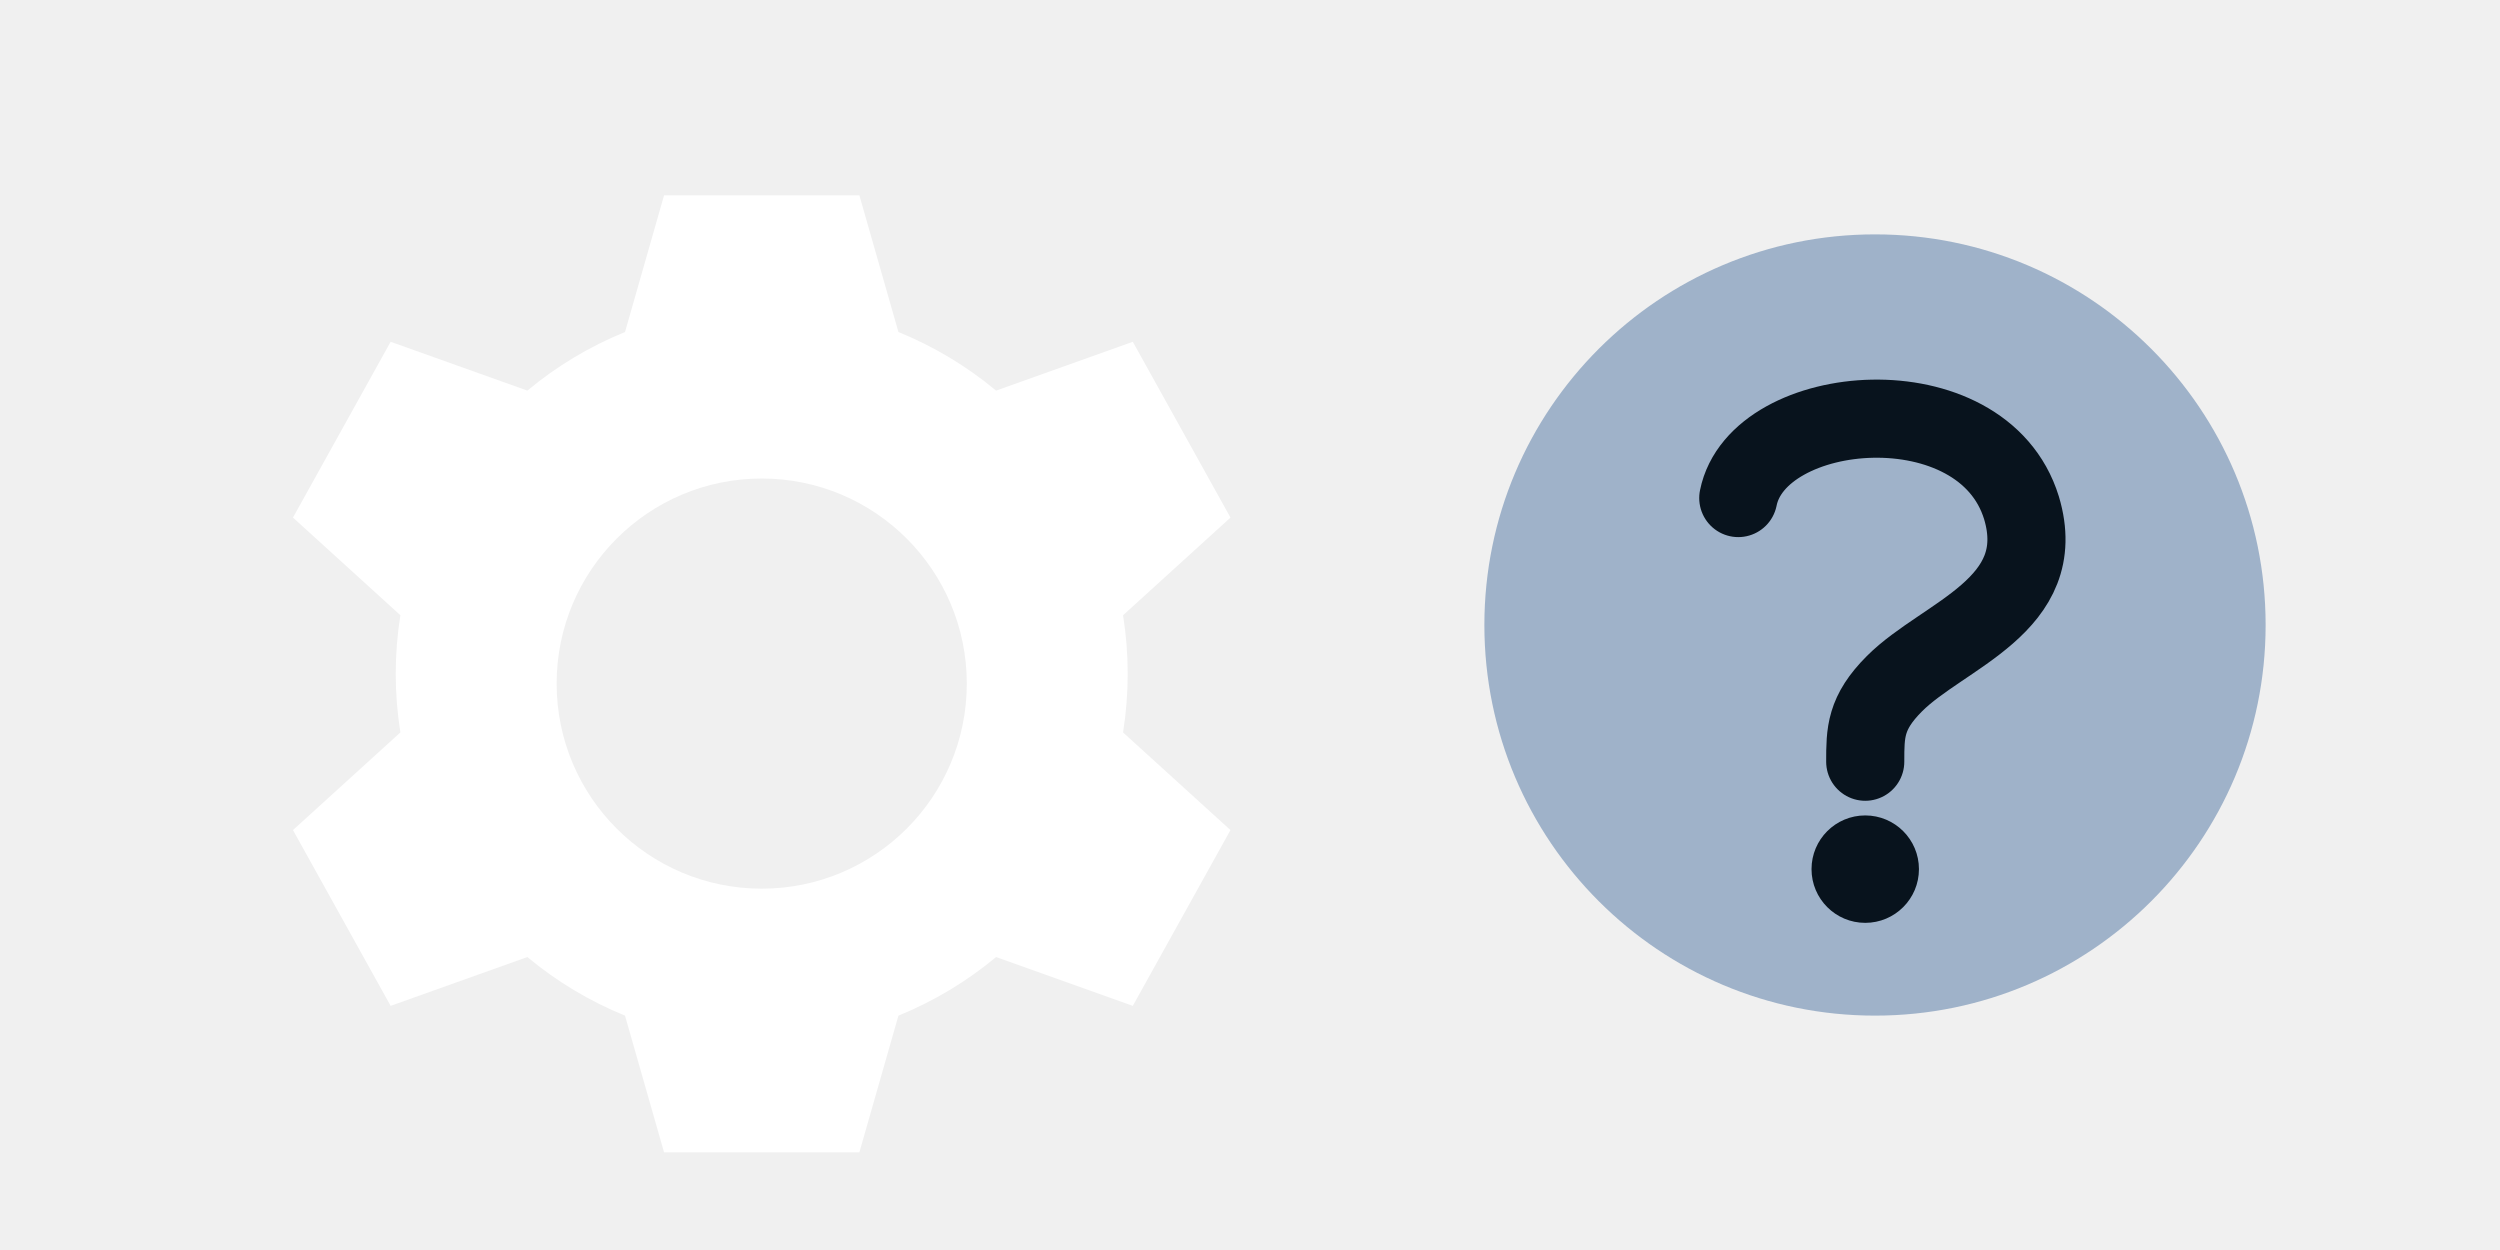
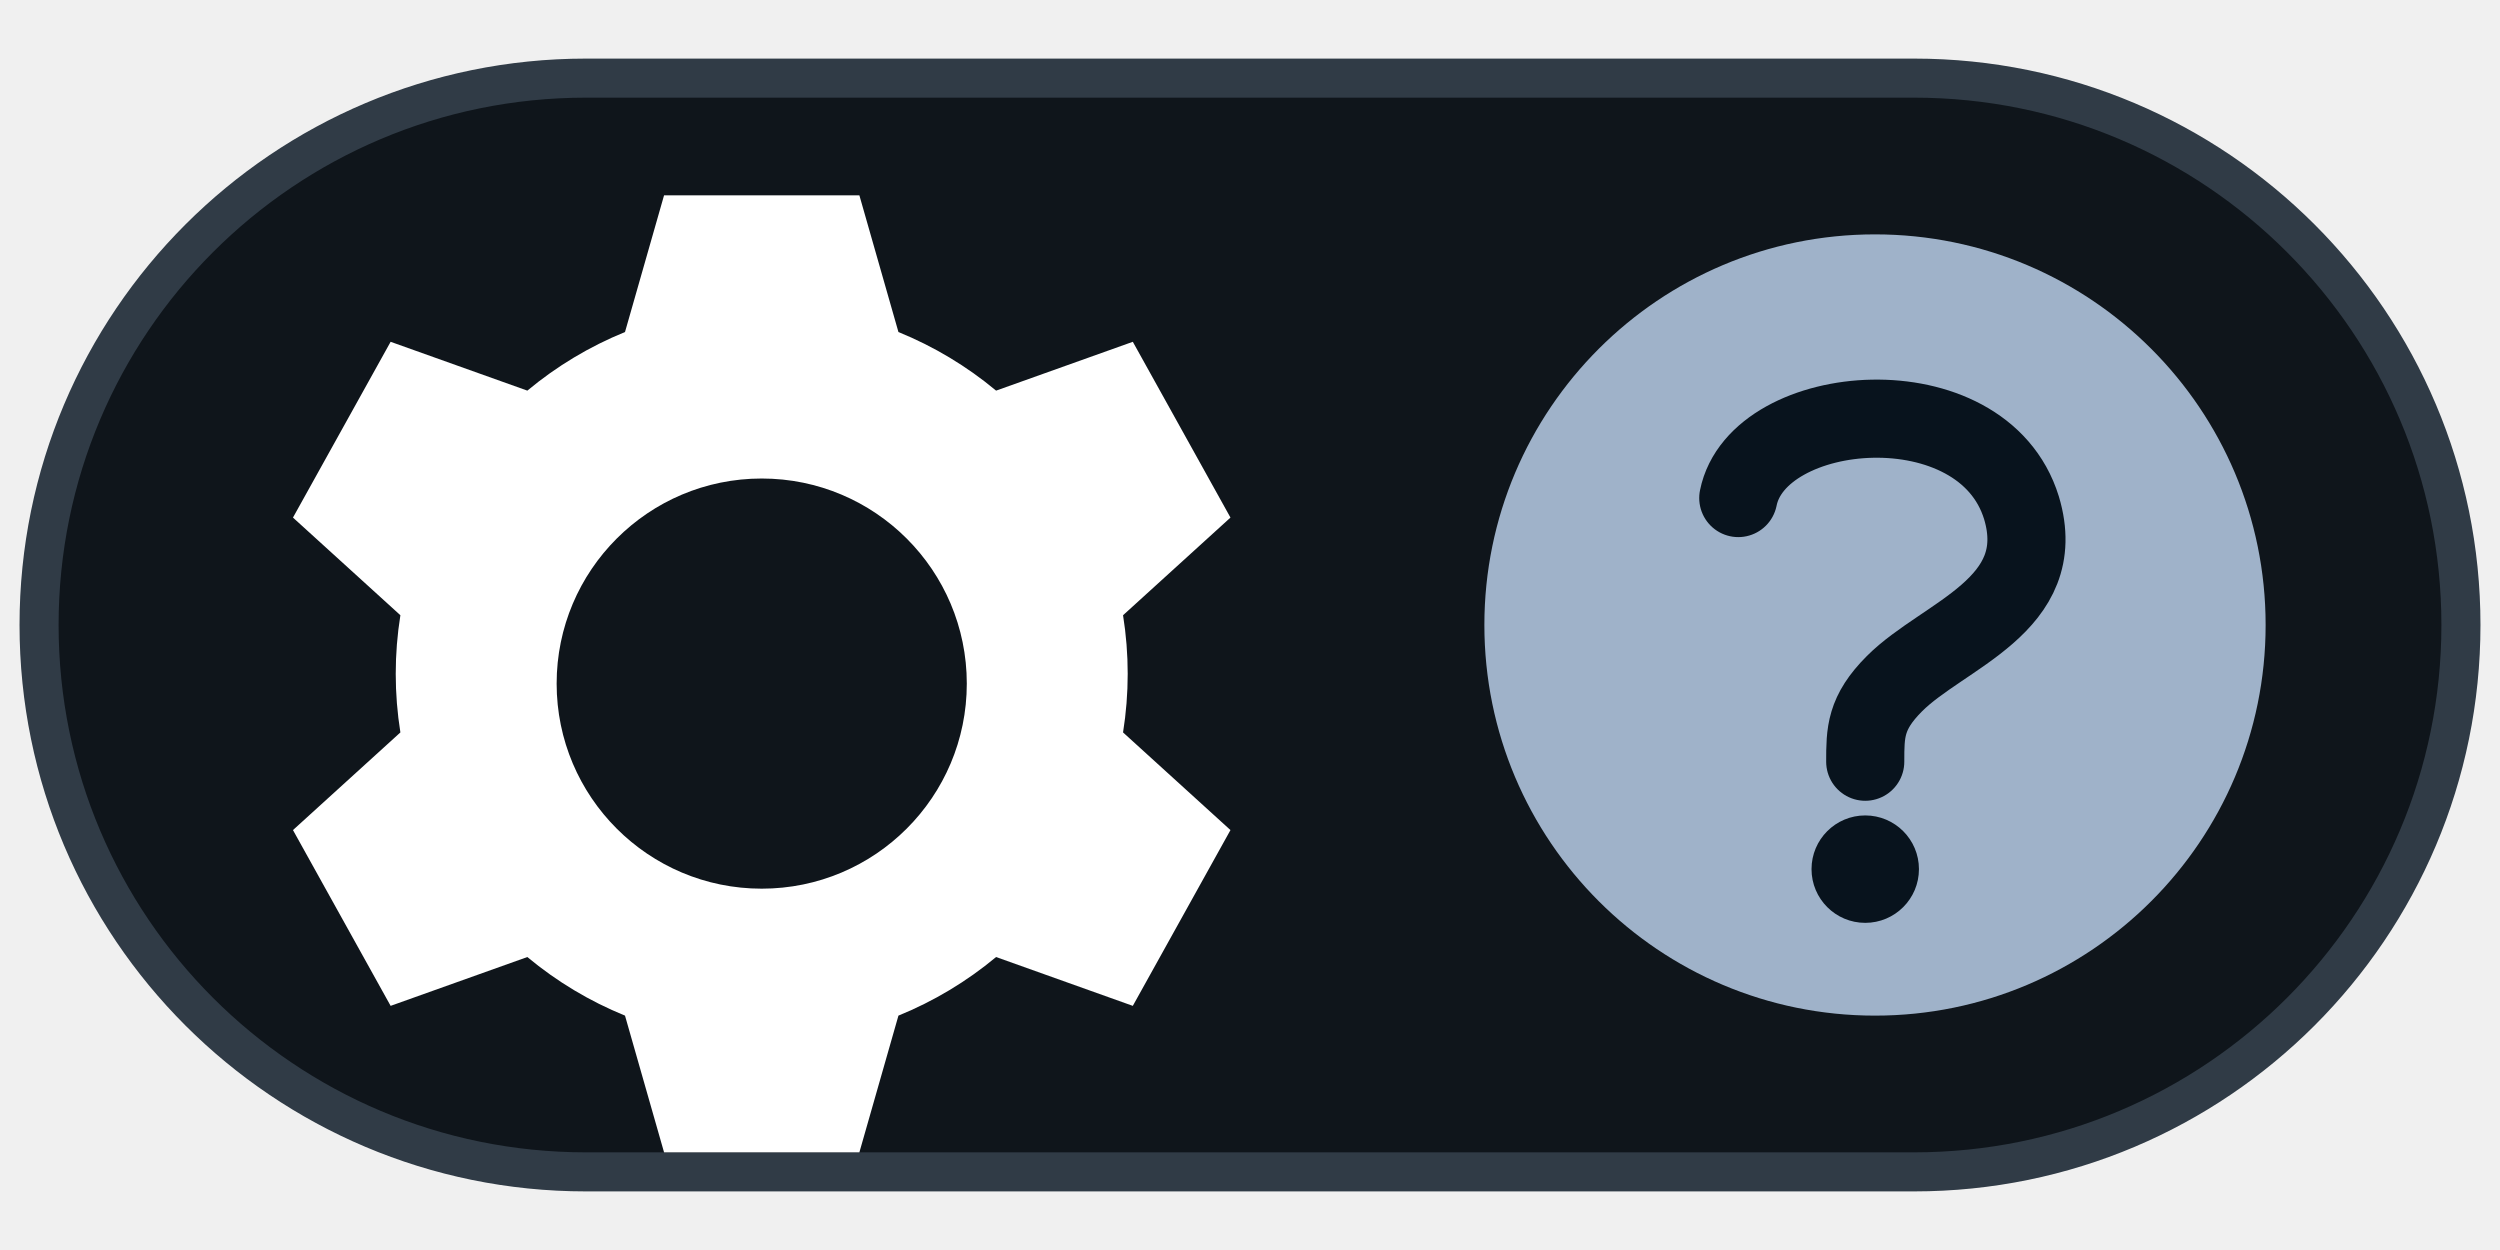
<svg xmlns="http://www.w3.org/2000/svg" viewBox="0 0 256 128" role="img" aria-labelledby="title">
+   <rect x="4" y="8" width="248" height="112" rx="56" fill="#0f151b" stroke="#303b46" stroke-width="4" />
  <g transform="translate(18 16)">
    <path fill="#fff" d="M50 4h20l4 14a38 38 0 0 1 10 6l14-5 10 18-11 10a38 38 0 0 1 0 12l11 10-10 18-14-5a38 38 0 0 1-10 6l-4 14H50l-4-14a38 38 0 0 1-10-6l-14 5-10-18 11-10a38 38 0 0 1 0-12L12 37l10-18 14 5a38 38 0 0 1 10-6L50 4Zm10 29a21 21 0 1 0 0 42 21 21 0 0 0 0-42Z" />
    <circle cx="174" cy="48" r="40" fill="#9fb2c9" />
    <path d="M160 35c2-10 25-12 29 1 3 10-8 13-13 18-3 3-3 5-3 8" fill="none" stroke="#08131d" stroke-width="8" stroke-linecap="round" />
    <circle cx="173" cy="73" r="5.5" fill="#08131d" />
  </g>
</svg>
